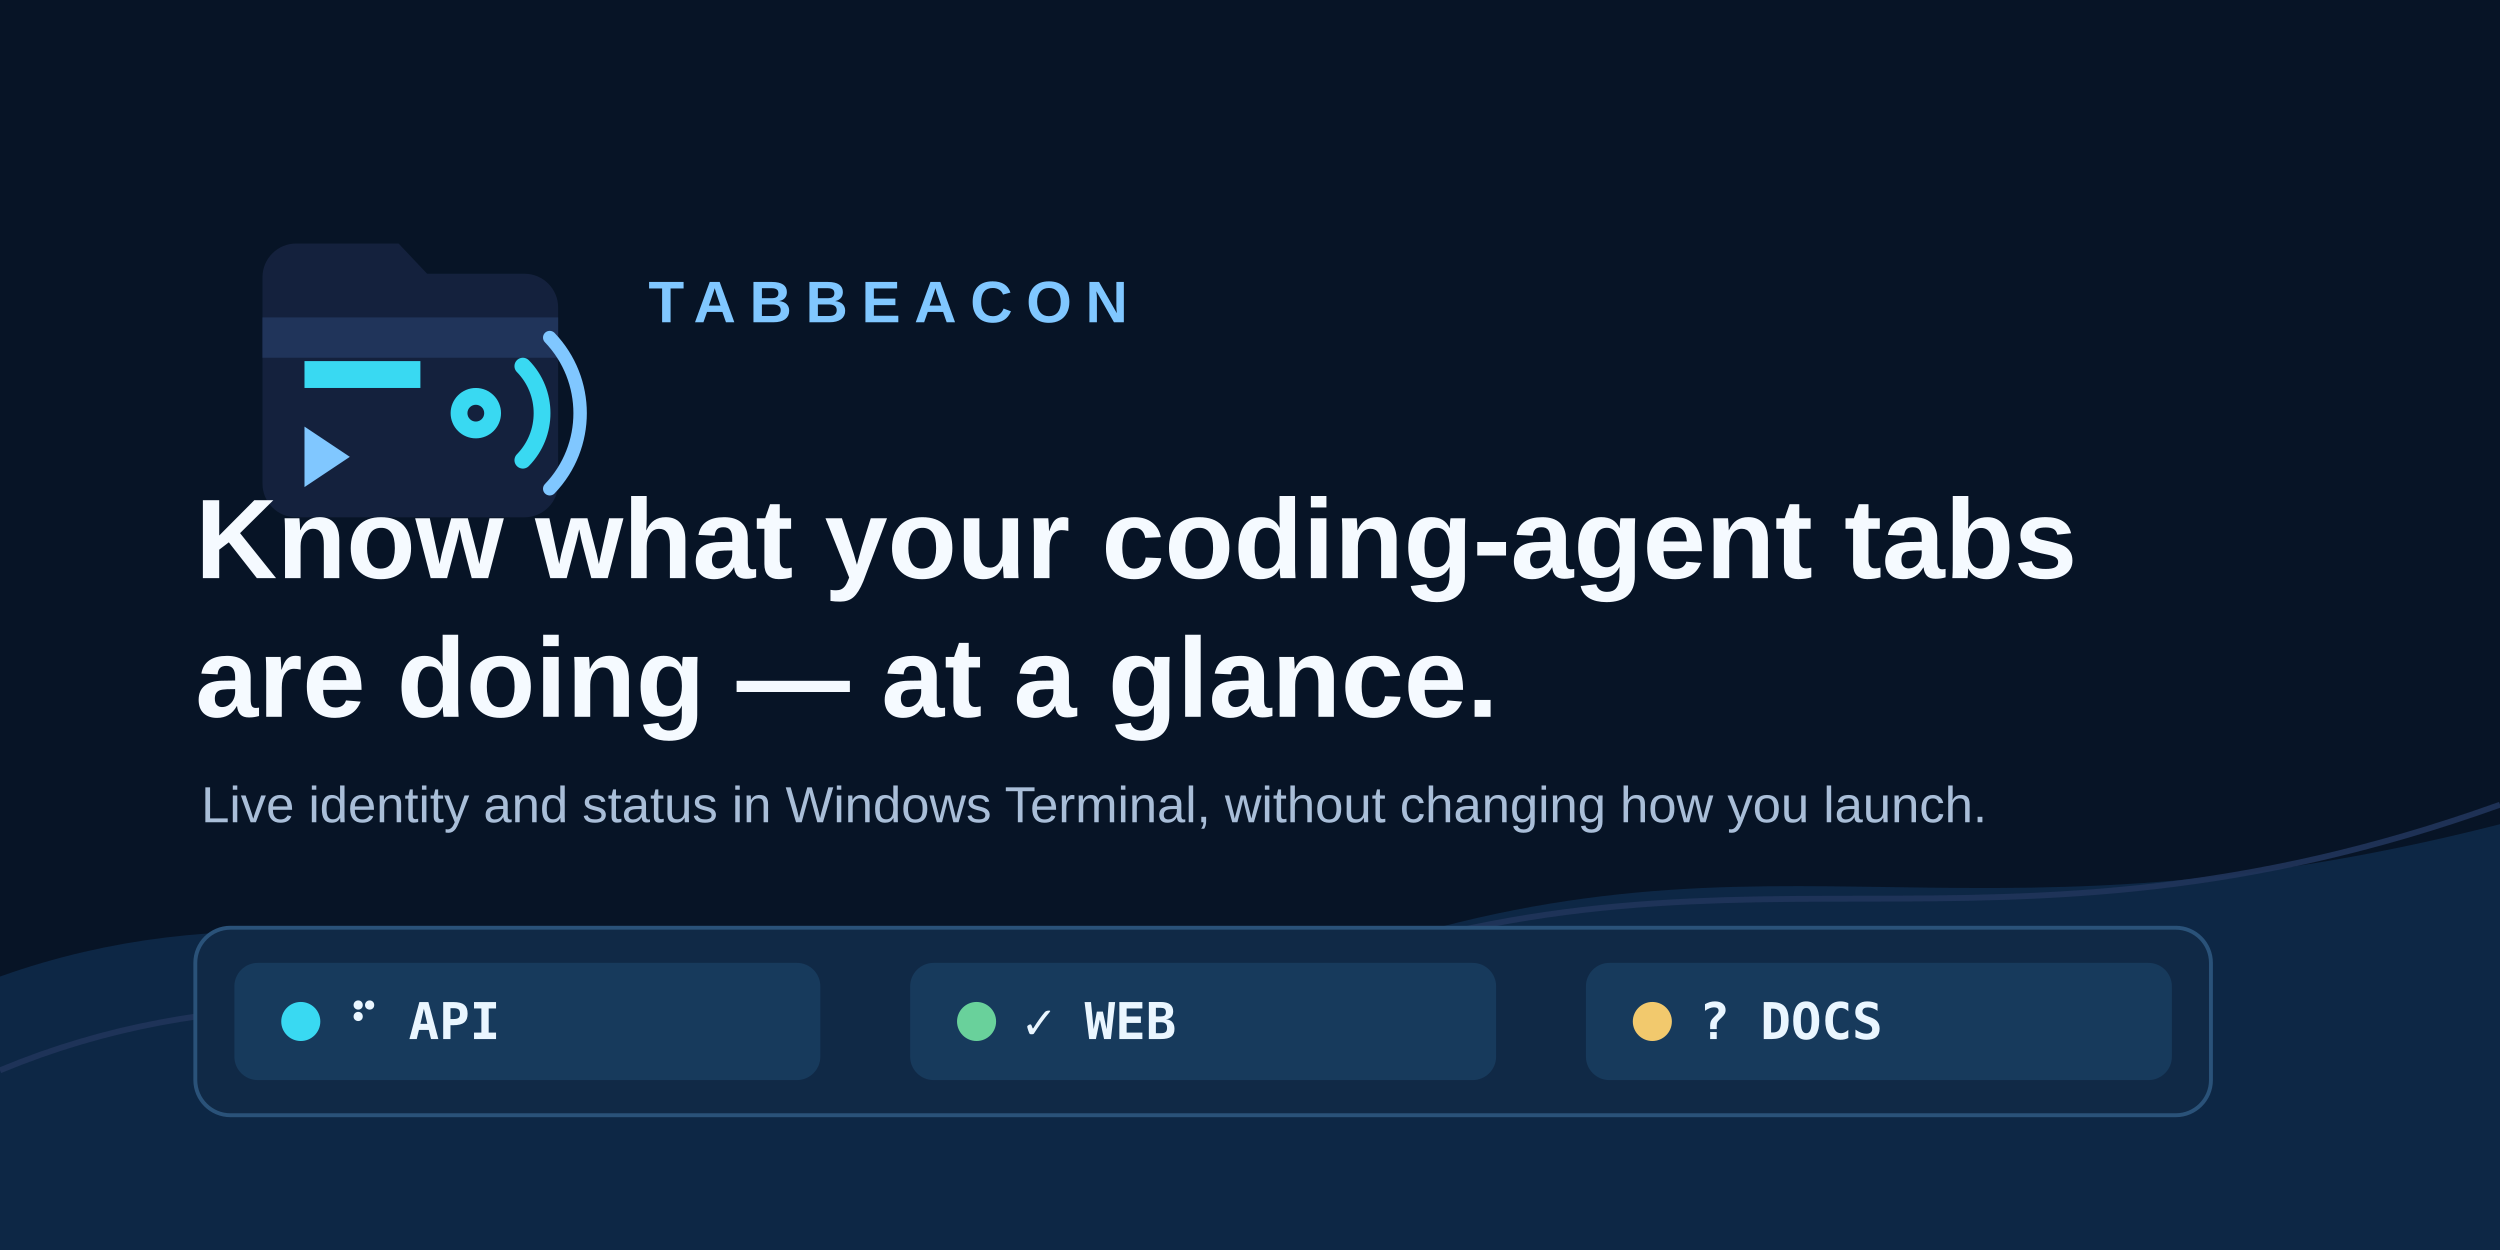
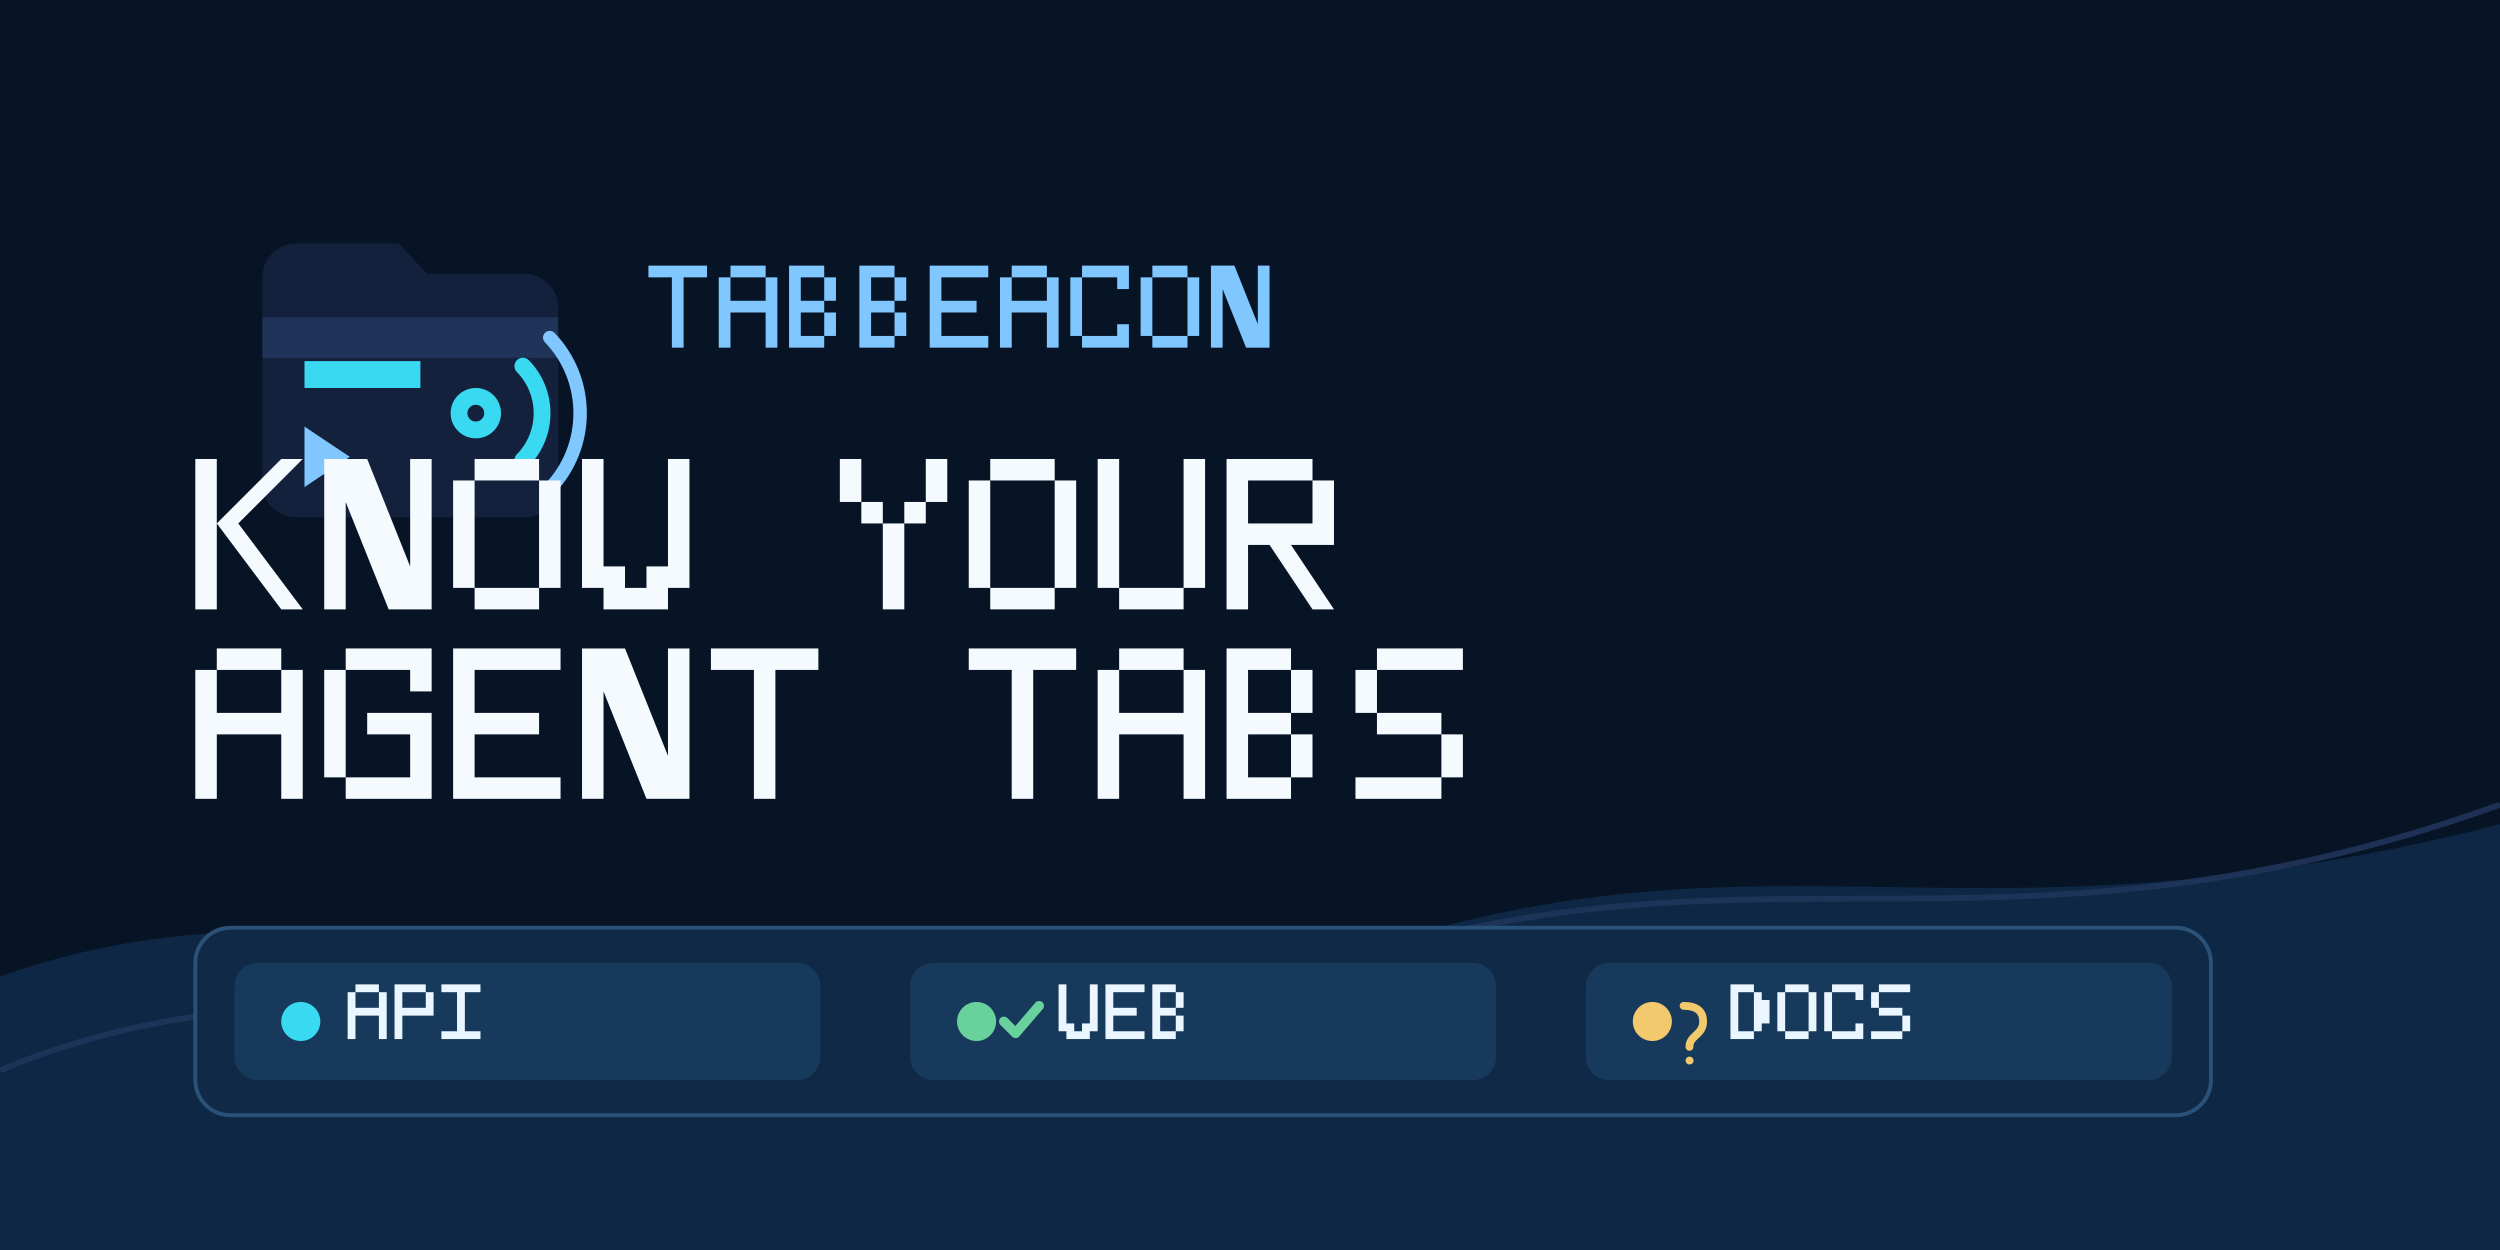
<svg xmlns="http://www.w3.org/2000/svg" width="1280" height="640" viewBox="0 0 1280 640" role="img" aria-labelledby="title desc">
+   <defs fill-rule="evenodd">
+     <path id="A" d="M1 0h3v1H1zM0 1h1v6H0zM4 1h1v6H4zM1 3h3v1H1z" />
+     <path id="B" d="M0 0h3v1H0zM0 3h3v1H0zM0 6h3v1H0zM0 0h1v7H0zM3 1h1v2H3zM3 4h1v2H3z" />
+     <path id="C" d="M1 0h4v1H1zM0 1h1v5H0zM1 6h4v1H1zM4 1h1v1H4zM4 5h1v1H4z" />
+     <path id="D" d="M0 0h3v1H0zM0 6h3v1H0zM0 0h1v7H0zM3 1h1v5H3zM4 2h1v3H4z" />
+     <path id="E" d="M0 0h5v1H0zM0 3h4v1H0zM0 6h5v1H0zM0 0h1v7H0z" />
+     <path id="G" d="M1 0h4v1H1zM0 1h1v5H0zM1 6h4v1H1zM4 1h1v1H4zM2 3h3v4H4V4H2z" />
+     <path id="I" d="M0 0h5v1H0zM2 1h1v5H2zM0 6h5v1H0z" />
+     <path id="K" d="M0 0h1v7H0zM4 0h1L2 3l3 4H4L1 3z" />
+     <path id="N" d="M0 0h1v7H0zM4 0h1v7H4zM1 0h1l2 5v2H3L1 2z" />
+     <path id="O" d="M1 0h3v1H1zM0 1h1v5H0zM4 1h1v5H4zM1 6h3v1H1z" />
+     <path id="P" d="M0 0h4v1H0zM0 0h1v7H0zM4 1h1v3H4zM1 3h3v1H1z" />
+     <path id="R" d="M0 0h4v1H0zM0 0h1v7H0zM4 1h1v3H4zM1 3h3v1H1zM2 4h1l2 3H4z" />
+     <path id="S" d="M1 0h4v1H1zM0 1h1v2H0zM1 3h3v1H1zM4 4h1v2H4zM0 6h4v1H0z" />
+     <path id="T" d="M0 0h5v1H0zM2 1h1v6H2z" />
+     <path id="U" d="M0 0h1v6H0zM4 0h1v6H4zM1 6h3v1H1z" />
+     <path id="W" d="M0 0h1v6H0zM4 0h1v6H4zM1 5h1v2H1zM3 5h1v2H3zM2 6h1v1H2z" />
+     <path id="Y" d="M0 0h1v2H0zM4 0h1v2H4zM1 2h1v1H1zM3 2h1v1H3zM2 3h1v4H2z" />
+   </defs>
  <rect width="1280" height="640" fill="#071426" />
  <path d="M0 500C230 418 426 587 664 498s330-3 616-76v218H0Z" fill="#0D2745" />
  <path d="M0 548c221-92 417 50 651-42s364 1 629-94" fill="none" stroke="#20345A" stroke-width="3" opacity=".9" />
  <g transform="translate(100 92) scale(.86)">
    <path fill="#14213D" d="M40 58c0-11 9-20 20-20h61l17 18h58c11 0 20 9 20 20v105c0 11-9 20-20 20H60c-11 0-20-9-20-20V58Z" />
    <path fill="#20345A" d="M40 82h176v24H40z" />
    <path fill="#39D9F2" d="M65 108h69v16H65z" />
    <path fill="#80C7FF" d="m65 147 27 18-27 18z" />
    <circle cx="167" cy="139" r="15" fill="#39D9F2" />
    <circle cx="167" cy="139" r="5" fill="#14213D" />
    <path fill="none" stroke="#39D9F2" stroke-linecap="round" stroke-width="10" d="M195 111a40 40 0 0 1 0 56" />
    <path fill="none" stroke="#80C7FF" stroke-linecap="round" stroke-width="8" d="M211 94a65 65 0 0 1 0 90" />
  </g>
-   <text x="332" y="165" fill="#80C7FF" font-family="Segoe UI, Arial, sans-serif" font-size="30" font-weight="700" letter-spacing="7">TABBEACON</text>
-   <text x="100" y="296" fill="#F5FAFF" font-family="Segoe UI, Arial, sans-serif" font-size="58" font-weight="700">Know what your coding-agent tabs</text>
-   <text x="100" y="367" fill="#F5FAFF" font-family="Segoe UI, Arial, sans-serif" font-size="58" font-weight="700">are doing — at a glance.</text>
-   <text x="103" y="421" fill="#A9BED8" font-family="Segoe UI, Arial, sans-serif" font-size="26">Live identity and status in Windows Terminal, without changing how you launch.</text>
+   <g aria-label="TABBEACON" fill="#80C7FF" transform="translate(332 136) scale(6)">
+     <use href="#T" x="0" />
+     <use href="#A" x="6" />
+     <use href="#B" x="12" />
+     <use href="#B" x="18" />
+     <use href="#E" x="24" />
+     <use href="#A" x="30" />
+     <use href="#C" x="36" />
+     <use href="#O" x="42" />
+     <use href="#N" x="48" />
+   </g>
+   <g aria-label="KNOW YOUR" fill="#F5FAFF" transform="translate(100 235) scale(11)">
+     <use href="#K" x="0" />
+     <use href="#N" x="6" />
+     <use href="#O" x="12" />
+     <use href="#W" x="18" />
+     <use href="#Y" x="30" />
+     <use href="#O" x="36" />
+     <use href="#U" x="42" />
+     <use href="#R" x="48" />
+   </g>
+   <g aria-label="AGENT TABS" fill="#F5FAFF" transform="translate(100 332) scale(11)">
+     <use href="#A" x="0" />
+     <use href="#G" x="6" />
+     <use href="#E" x="12" />
+     <use href="#N" x="18" />
+     <use href="#T" x="24" />
+     <use href="#T" x="36" />
+     <use href="#A" x="42" />
+     <use href="#B" x="48" />
+     <use href="#S" x="54" />
+   </g>
  <g transform="translate(100 475)">
    <rect width="1032" height="96" rx="18" fill="#102946" stroke="#2A5279" stroke-width="2" />
    <rect x="20" y="18" width="300" height="60" rx="12" fill="#173A5C" />
    <circle cx="54" cy="48" r="10" fill="#39D9F2" />
-     <text x="78" y="57" fill="#EAF6FF" font-family="Consolas, monospace" font-size="26" font-weight="700">⠋ API</text>
+     <g aria-label="API" fill="#EAF6FF" transform="translate(78 29) scale(4)">
+       <use href="#A" x="0" />
+       <use href="#P" x="6" />
+       <use href="#I" x="12" />
+     </g>
    <rect x="366" y="18" width="300" height="60" rx="12" fill="#173A5C" />
    <circle cx="400" cy="48" r="10" fill="#69D19B" />
-     <text x="424" y="57" fill="#EAF6FF" font-family="Consolas, monospace" font-size="26" font-weight="700">✓ WEB</text>
+     <path d="m414 48 6 6 12-14" fill="none" stroke="#69D19B" stroke-linecap="round" stroke-linejoin="round" stroke-width="5" />
+     <g aria-label="WEB" fill="#EAF6FF" transform="translate(442 29) scale(4)">
+       <use href="#W" x="0" />
+       <use href="#E" x="6" />
+       <use href="#B" x="12" />
+     </g>
    <rect x="712" y="18" width="300" height="60" rx="12" fill="#173A5C" />
    <circle cx="746" cy="48" r="10" fill="#F2C96D" />
-     <text x="770" y="57" fill="#EAF6FF" font-family="Consolas, monospace" font-size="26" font-weight="700">? DOCS</text>
+     <path d="M762 40c7 0 10 3 10 8 0 7-7 7-7 13m0 7h.1" fill="none" stroke="#F2C96D" stroke-linecap="round" stroke-width="4" />
+     <g aria-label="DOCS" fill="#EAF6FF" transform="translate(786 29) scale(4)">
+       <use href="#D" x="0" />
+       <use href="#O" x="6" />
+       <use href="#C" x="12" />
+       <use href="#S" x="18" />
+     </g>
  </g>
</svg>
